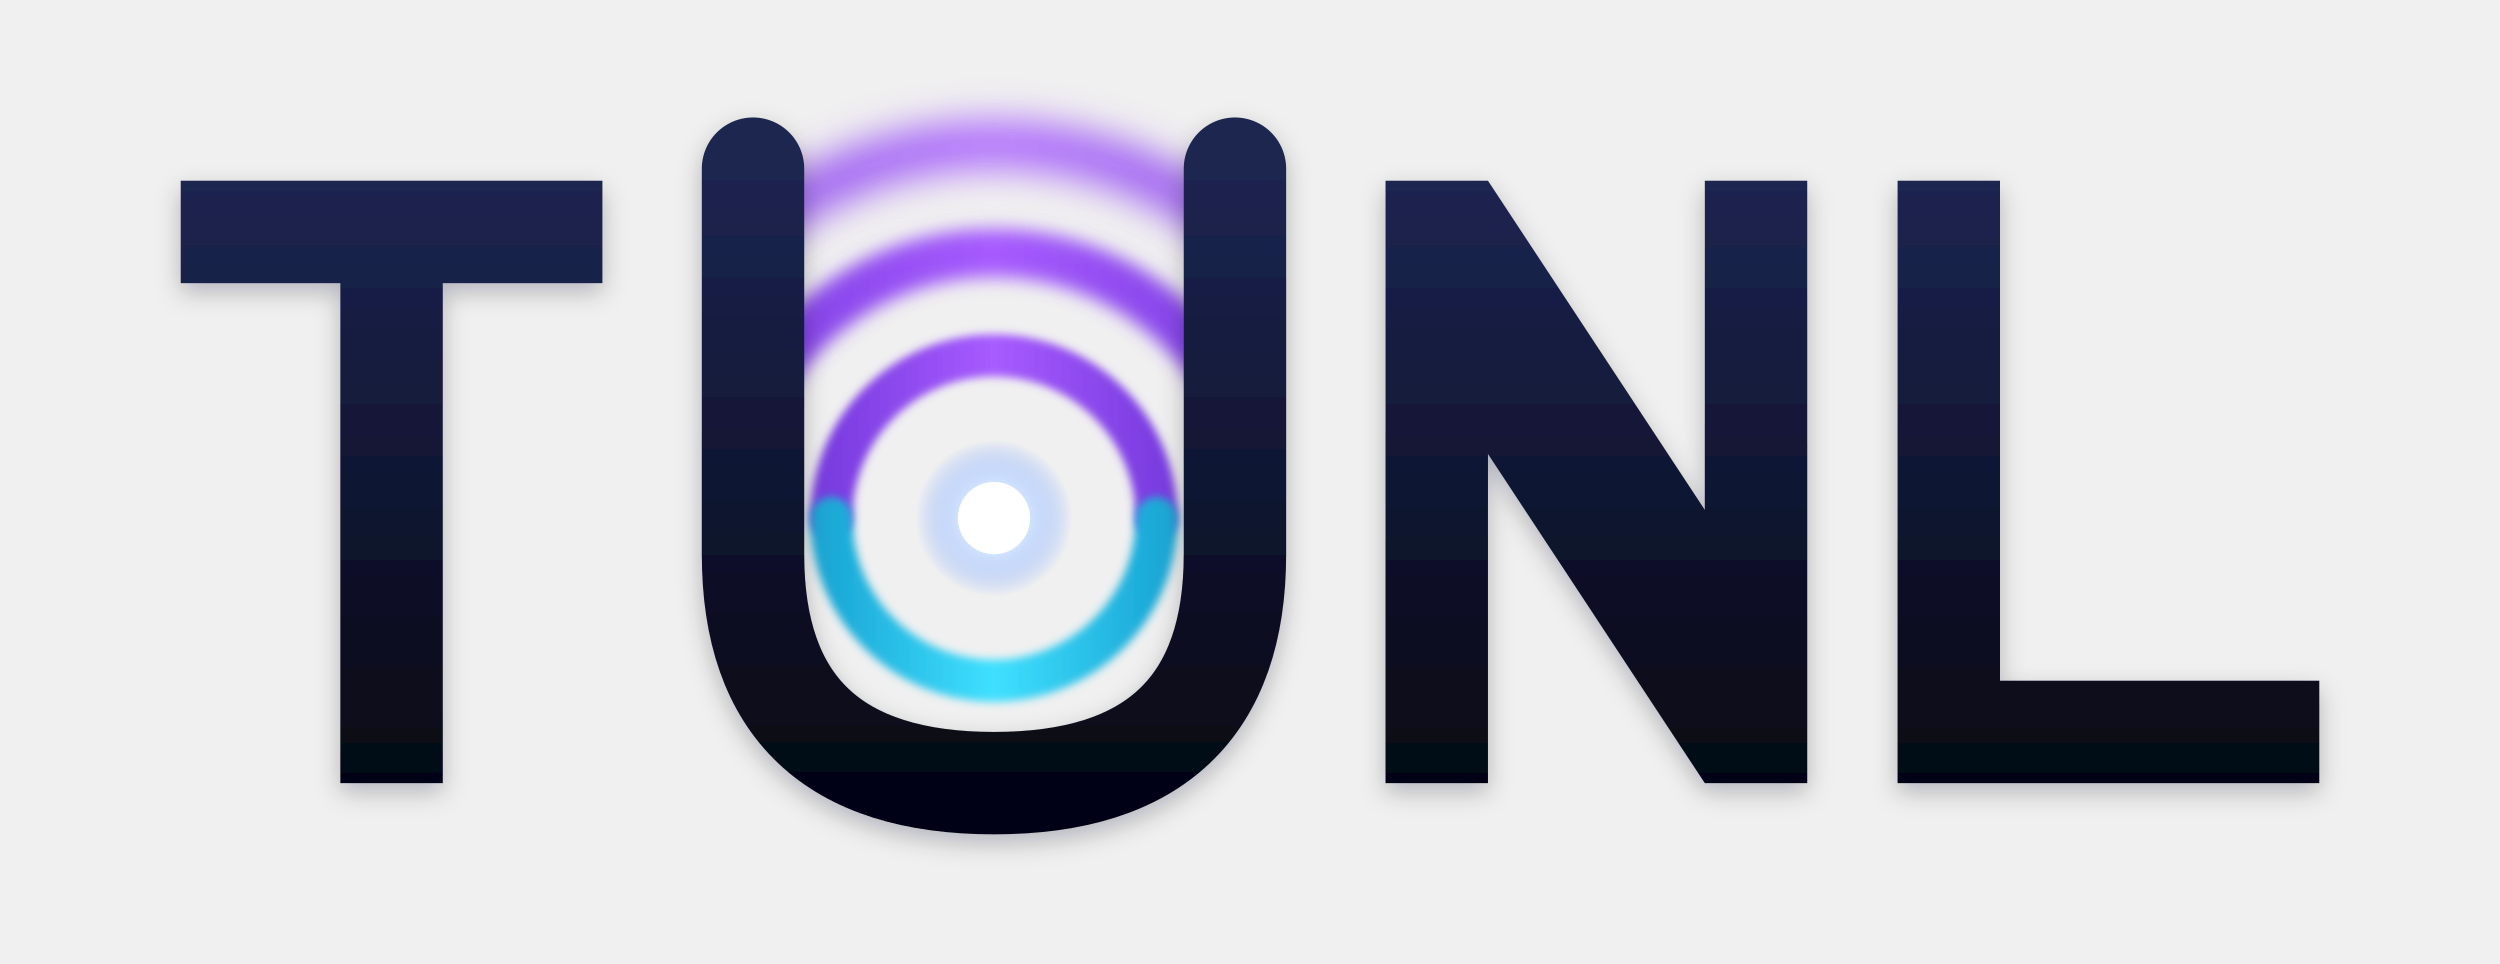
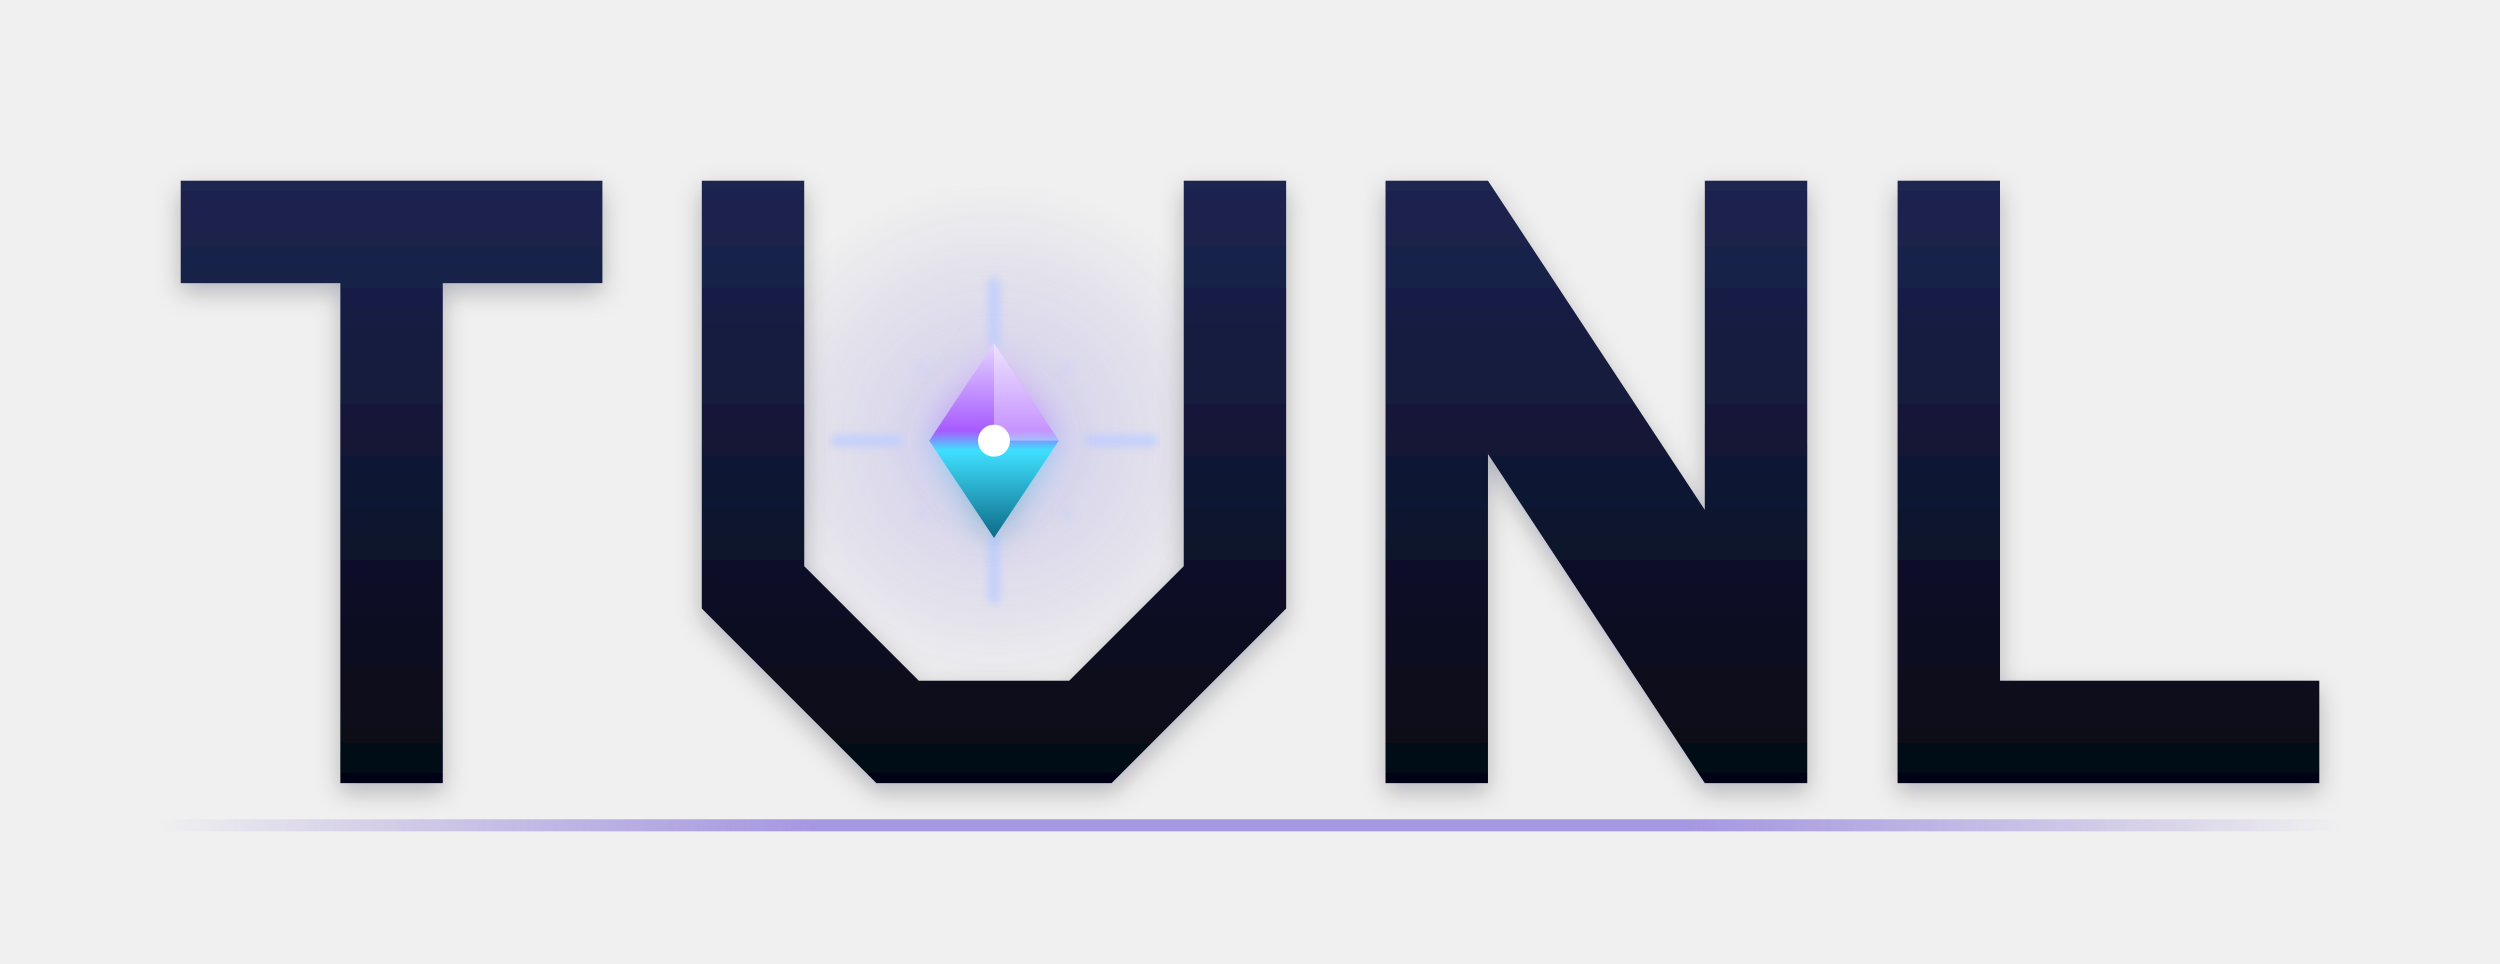
<svg xmlns="http://www.w3.org/2000/svg" width="830" height="320" viewBox="0 0 830 320">
  <defs>
    <linearGradient id="purpleGrd" x1="0" y1="0" x2="1" y2="0">
      <stop offset="0%" stop-color="#7a3ce0" />
      <stop offset="50%" stop-color="#a75bff" />
      <stop offset="100%" stop-color="#7a3ce0" />
    </linearGradient>
    <linearGradient id="cyanGrd" x1="0" y1="0" x2="1" y2="0">
      <stop offset="0%" stop-color="#1aa8d6" />
      <stop offset="50%" stop-color="#3fe0ff" />
      <stop offset="100%" stop-color="#1aa8d6" />
    </linearGradient>
-     <radialGradient id="coreGrd" cx="50%" cy="50%" r="50%">
-       <stop offset="0%" stop-color="#ffffff" />
-       <stop offset="40%" stop-color="#d7e8ff" />
-       <stop offset="100%" stop-color="#6f9cff" stop-opacity="0" />
-     </radialGradient>
    <linearGradient id="letterGrd" x1="0" y1="0" x2="0" y2="1">
      <stop offset="0%" stop-color="#1c2550" />
      <stop offset="100%" stop-color="#050614" />
    </linearGradient>
-     <filter id="ub0" x="-60%" y="-60%" width="220%" height="220%">
-       <feGaussianBlur stdDeviation="6" />
+     <linearGradient id="uGrd" gradientUnits="userSpaceOnUse" x1="0" y1="0" x2="0" y2="200">
+       <stop offset="0%" stop-color="#1c2550" />
+       <stop offset="100%" stop-color="#050614" />
+     </linearGradient>
+     <radialGradient id="gemAura" cx="50%" cy="50%" r="50%">
+       <stop offset="0%" stop-color="#8a6bff" stop-opacity="0.30" />
+       <stop offset="40%" stop-color="#5a4ad0" stop-opacity="0.14" />
+       <stop offset="100%" stop-color="#4030a0" stop-opacity="0" />
+     </radialGradient>
+     <linearGradient id="gemGrd" x1="0" y1="0" x2="0" y2="1">
+       <stop offset="0%" stop-color="#e5d4ff" />
+       <stop offset="45%" stop-color="#a75bff" />
+       <stop offset="55%" stop-color="#3fe0ff" />
+       <stop offset="100%" stop-color="#0d6a86" />
+     </linearGradient>
+     <linearGradient id="ulGrd" x1="0" y1="0" x2="1" y2="0">
+       <stop offset="0%" stop-color="#5030c0" stop-opacity="0" />
+       <stop offset="30%" stop-color="#6a4fd6" stop-opacity="0.55" />
+       <stop offset="70%" stop-color="#6a4fd6" stop-opacity="0.55" />
+       <stop offset="100%" stop-color="#5030c0" stop-opacity="0" />
+     </linearGradient>
+     <filter id="gemGlow" x="-150%" y="-150%" width="400%" height="400%">
+       <feGaussianBlur stdDeviation="5" />
    </filter>
-     <filter id="ub1" x="-60%" y="-60%" width="220%" height="220%">
-       <feGaussianBlur stdDeviation="3" />
-     </filter>
-     <filter id="ub2" x="-60%" y="-60%" width="220%" height="220%">
-       <feGaussianBlur stdDeviation="1.5" />
+     <filter id="sparkGlow" x="-150%" y="-150%" width="400%" height="400%">
+       <feGaussianBlur stdDeviation="1.4" />
    </filter>
    <filter id="letterGlow" x="-60%" y="-60%" width="220%" height="220%">
      <feDropShadow dx="0" dy="3" stdDeviation="4" flood-color="#0a0f2a" flood-opacity="0.25" />
    </filter>
-     <clipPath id="uclip">
-       <path d="M 190 -4 L 190 124 Q 190 200 270 200 Q 350 200 350 124 L 350 -4 L 350 -44 L 190 -44 Z" />
-     </clipPath>
  </defs>
  <g transform="translate(60,60)">
    <g filter="url(#letterGlow)">
      <path d="M0,0 H140 V34 H87 V200 H53 V34 H0 Z" fill="url(#letterGrd)" />
      <path d="M400,0 L434,0 L540,160.9 L540,200 L506,200 L400,39.1 Z M400,0 L434,0 L434,200 L400,200 Z M506,0 L540,0 L540,200 L506,200 Z" fill="url(#letterGrd)" />
      <path d="M570,0 H604 V166 H710 V200 H570 Z" fill="url(#letterGrd)" />
    </g>
-     <g clip-path="url(#uclip)">
-       <path d="M 146 112 A 124 124 0 0 1 394 112" fill="none" stroke="url(#purpleGrd)" stroke-width="16" stroke-linecap="round" opacity="0.85" filter="url(#ub0)" />
-       <path d="M 394 112 A 124 124 0 0 1 146 112" fill="none" stroke="url(#cyanGrd)" stroke-width="16" stroke-linecap="round" opacity="0.85" filter="url(#ub0)" />
-       <path d="M 182 112 A 88 88 0 0 1 358 112" fill="none" stroke="url(#purpleGrd)" stroke-width="16" stroke-linecap="round" opacity="1" filter="url(#ub1)" />
-       <path d="M 358 112 A 88 88 0 0 1 182 112" fill="none" stroke="url(#cyanGrd)" stroke-width="16" stroke-linecap="round" opacity="1" filter="url(#ub1)" />
-       <path d="M 216 112 A 54 54 0 0 1 324 112" fill="none" stroke="url(#purpleGrd)" stroke-width="14" stroke-linecap="round" opacity="1" filter="url(#ub2)" />
-       <path d="M 324 112 A 54 54 0 0 1 216 112" fill="none" stroke="url(#cyanGrd)" stroke-width="14" stroke-linecap="round" opacity="1" filter="url(#ub2)" />
-       <circle cx="270" cy="112" r="26" fill="url(#coreGrd)" />
-       <circle cx="270" cy="112" r="12" fill="#ffffff" />
+     <g>
+       <circle cx="270" cy="86.3" r="86" fill="url(#gemAura)" />
+       <g transform="translate(270,86.3)" filter="url(#sparkGlow)">
+         <path d="M 0,-32.3 L 0,-52.3 M 32.3,0 L 52.3,0 M 0,32.3 L 0,52.3 M -32.3,0 L -52.3,0" fill="none" stroke="#becdff" stroke-width="3.9" stroke-linecap="round" opacity="0.85" />
+         <path d="M 22.8,-22.8 L 25.2,-25.2 M 22.8,22.8 L 25.2,25.2 M -22.8,22.8 L -25.2,25.2 M -22.8,-22.8 L -25.2,-25.2" fill="none" stroke="#becdff" stroke-width="2.2" stroke-linecap="round" opacity="0.40" />
+       </g>
+       <g transform="translate(270,86.3)">
+         <path d="M 0,-32.3 L 21.5,0 L 0,32.3 L -21.5,0 Z" fill="url(#gemGrd)" opacity="0.5" filter="url(#gemGlow)" />
+         <path d="M 0,-32.3 L 21.5,0 L 0,32.3 L -21.5,0 Z" fill="url(#gemGrd)" />
+         <path d="M 0,-32.3 L 21.5,0 L 0,0 Z" fill="#ffffff" opacity="0.35" />
+         <circle cx="0" cy="0" r="5.3" fill="#ffffff" />
+       </g>
    </g>
-     <path d="M 190 -4 L 190 124 Q 190 200 270 200 Q 350 200 350 124 L 350 -4" fill="none" stroke="url(#letterGrd)" stroke-width="34" stroke-linecap="round" stroke-linejoin="round" filter="url(#letterGlow)" />
+     <path d="M 190 0 L 190 135 L 238 183 L 302 183 L 350 135 L 350 0" fill="none" stroke="url(#uGrd)" stroke-width="34" stroke-linecap="butt" stroke-linejoin="miter" filter="url(#letterGlow)" />
+     <rect x="-10" y="212" width="730" height="4" fill="url(#ulGrd)" />
  </g>
</svg>
